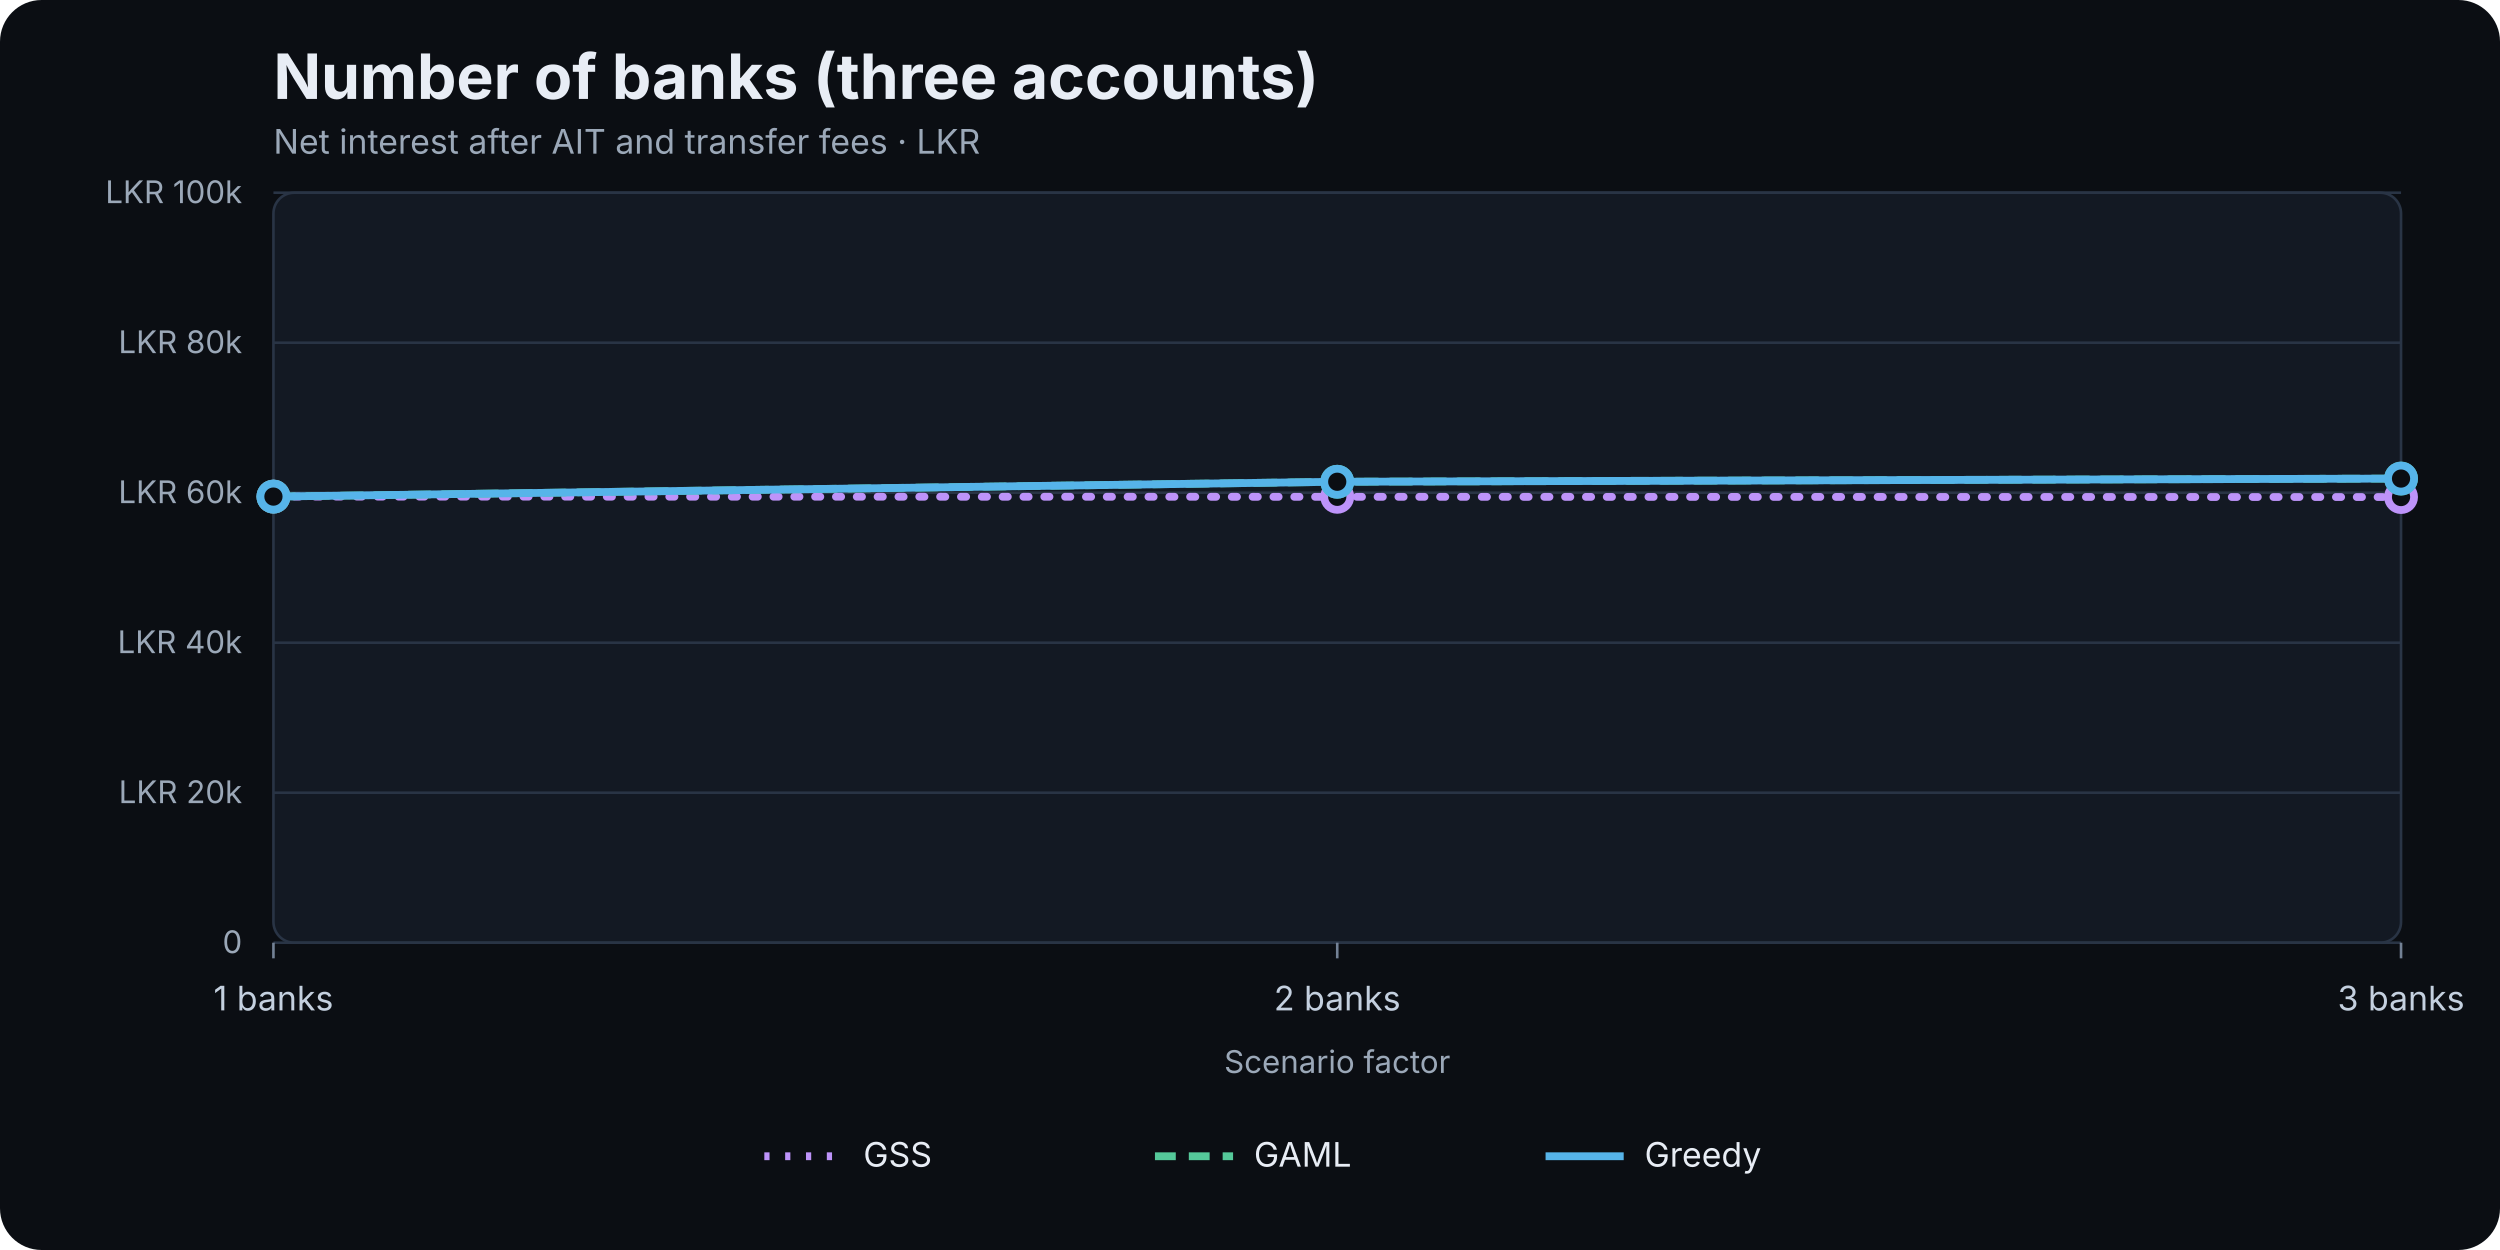
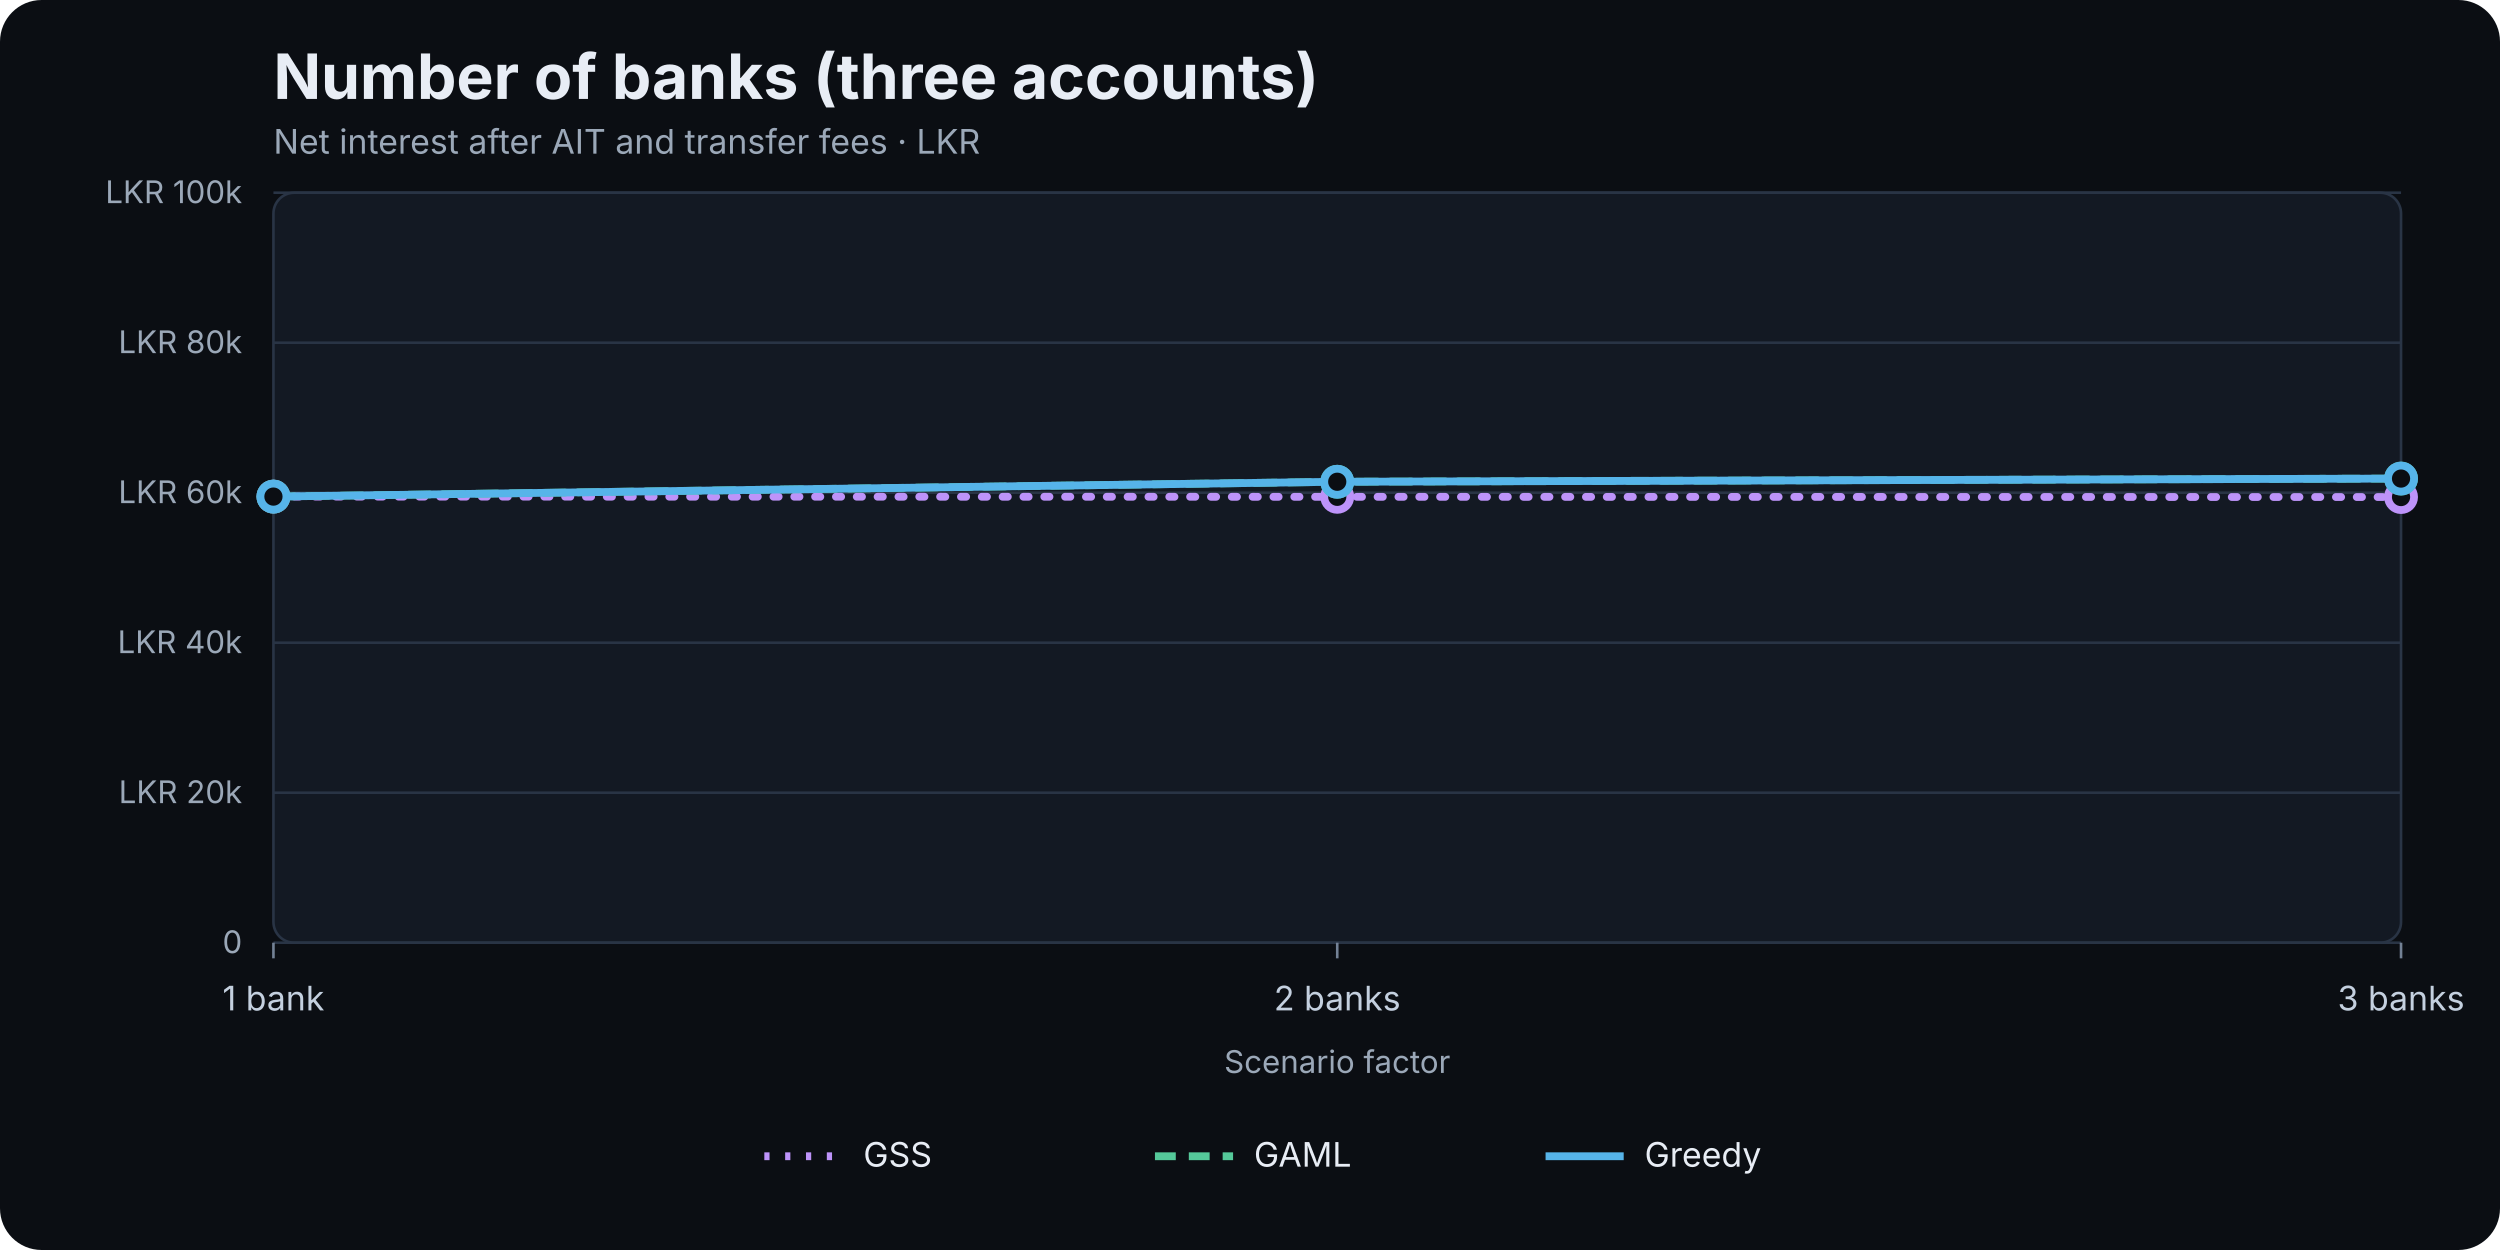
<svg xmlns="http://www.w3.org/2000/svg" width="960" height="480" viewBox="0 0 960 480" role="img" aria-labelledby="title desc">
  <rect width="960" height="480" rx="16" fill="#0b0e13" />
  <text x="105" y="38" fill="#e8edf5" font-family="Inter,system-ui,sans-serif" font-size="24" font-weight="700">Number of banks (three accounts)</text>
  <text x="105" y="59" fill="#9ba8b8" font-family="Inter,system-ui,sans-serif" font-size="13">Net interest after AIT and transfer fees · LKR</text>
  <rect x="105" y="74" width="817" height="288" rx="8" fill="#131923" stroke="#293445" />
  <line x1="105" y1="362" x2="922" y2="362" stroke="#293445" />
  <text x="93" y="366" text-anchor="end" fill="#9ba8b8" font-family="Inter,system-ui,sans-serif" font-size="12">0</text>
  <line x1="105" y1="304.4" x2="922" y2="304.4" stroke="#293445" />
  <text x="93" y="308.4" text-anchor="end" fill="#9ba8b8" font-family="Inter,system-ui,sans-serif" font-size="12">LKR 20k</text>
  <line x1="105" y1="246.8" x2="922" y2="246.8" stroke="#293445" />
  <text x="93" y="250.8" text-anchor="end" fill="#9ba8b8" font-family="Inter,system-ui,sans-serif" font-size="12">LKR 40k</text>
  <line x1="105" y1="189.2" x2="922" y2="189.2" stroke="#293445" />
  <text x="93" y="193.2" text-anchor="end" fill="#9ba8b8" font-family="Inter,system-ui,sans-serif" font-size="12">LKR 60k</text>
  <line x1="105" y1="131.6" x2="922" y2="131.6" stroke="#293445" />
  <text x="93" y="135.6" text-anchor="end" fill="#9ba8b8" font-family="Inter,system-ui,sans-serif" font-size="12">LKR 80k</text>
  <line x1="105" y1="74" x2="922" y2="74" stroke="#293445" />
  <text x="93" y="78" text-anchor="end" fill="#9ba8b8" font-family="Inter,system-ui,sans-serif" font-size="12">LKR 100k</text>
  <line x1="105" y1="362" x2="105" y2="368" stroke="#738195" />
-   <text x="105" y="388" text-anchor="middle" fill="#c4d0df" font-family="Inter,system-ui,sans-serif" font-size="13">1 banks</text>
+   <text x="105" y="388" text-anchor="middle" fill="#c4d0df" font-family="Inter,system-ui,sans-serif" font-size="13">1 bank</text>
  <line x1="513.5" y1="362" x2="513.5" y2="368" stroke="#738195" />
  <text x="513.5" y="388" text-anchor="middle" fill="#c4d0df" font-family="Inter,system-ui,sans-serif" font-size="13">2 banks</text>
  <line x1="922" y1="362" x2="922" y2="368" stroke="#738195" />
  <text x="922" y="388" text-anchor="middle" fill="#c4d0df" font-family="Inter,system-ui,sans-serif" font-size="13">3 banks</text>
  <polyline points="105,190.694 513.5,190.78 922,190.866" fill="none" stroke="#bd93f9" stroke-width="3" stroke-linecap="round" stroke-linejoin="round" stroke-dasharray="2 6" />
  <circle cx="105" cy="190.694" r="5" fill="#0b0e13" stroke="#bd93f9" stroke-width="3" />
  <circle cx="513.5" cy="190.78" r="5" fill="#0b0e13" stroke="#bd93f9" stroke-width="3" />
  <circle cx="922" cy="190.866" r="5" fill="#0b0e13" stroke="#bd93f9" stroke-width="3" />
  <polyline points="105,190.694 513.5,184.994 922,183.768" fill="none" stroke="#55c99a" stroke-width="3" stroke-linecap="round" stroke-linejoin="round" stroke-dasharray="8 5" />
  <circle cx="105" cy="190.694" r="5" fill="#0b0e13" stroke="#55c99a" stroke-width="3" />
  <circle cx="513.5" cy="184.994" r="5" fill="#0b0e13" stroke="#55c99a" stroke-width="3" />
  <circle cx="922" cy="183.768" r="5" fill="#0b0e13" stroke="#55c99a" stroke-width="3" />
  <polyline points="105,190.694 513.5,184.994 922,183.768" fill="none" stroke="#56b4e9" stroke-width="3" stroke-linecap="round" stroke-linejoin="round" />
  <circle cx="105" cy="190.694" r="5" fill="#0b0e13" stroke="#56b4e9" stroke-width="3" />
  <circle cx="513.5" cy="184.994" r="5" fill="#0b0e13" stroke="#56b4e9" stroke-width="3" />
  <circle cx="922" cy="183.768" r="5" fill="#0b0e13" stroke="#56b4e9" stroke-width="3" />
  <line x1="293.5" y1="444" x2="323.5" y2="444" stroke="#bd93f9" stroke-width="3" stroke-dasharray="2 6" />
  <text x="331.5" y="448" fill="#e8edf5" font-family="Inter,system-ui,sans-serif" font-size="13">GSS</text>
  <line x1="443.5" y1="444" x2="473.5" y2="444" stroke="#55c99a" stroke-width="3" stroke-dasharray="8 5" />
  <text x="481.5" y="448" fill="#e8edf5" font-family="Inter,system-ui,sans-serif" font-size="13">GAML</text>
  <line x1="593.5" y1="444" x2="623.5" y2="444" stroke="#56b4e9" stroke-width="3" />
  <text x="631.5" y="448" fill="#e8edf5" font-family="Inter,system-ui,sans-serif" font-size="13">Greedy</text>
  <text x="513.5" y="412" text-anchor="middle" fill="#9ba8b8" font-family="Inter,system-ui,sans-serif" font-size="12">Scenario factor</text>
</svg>
